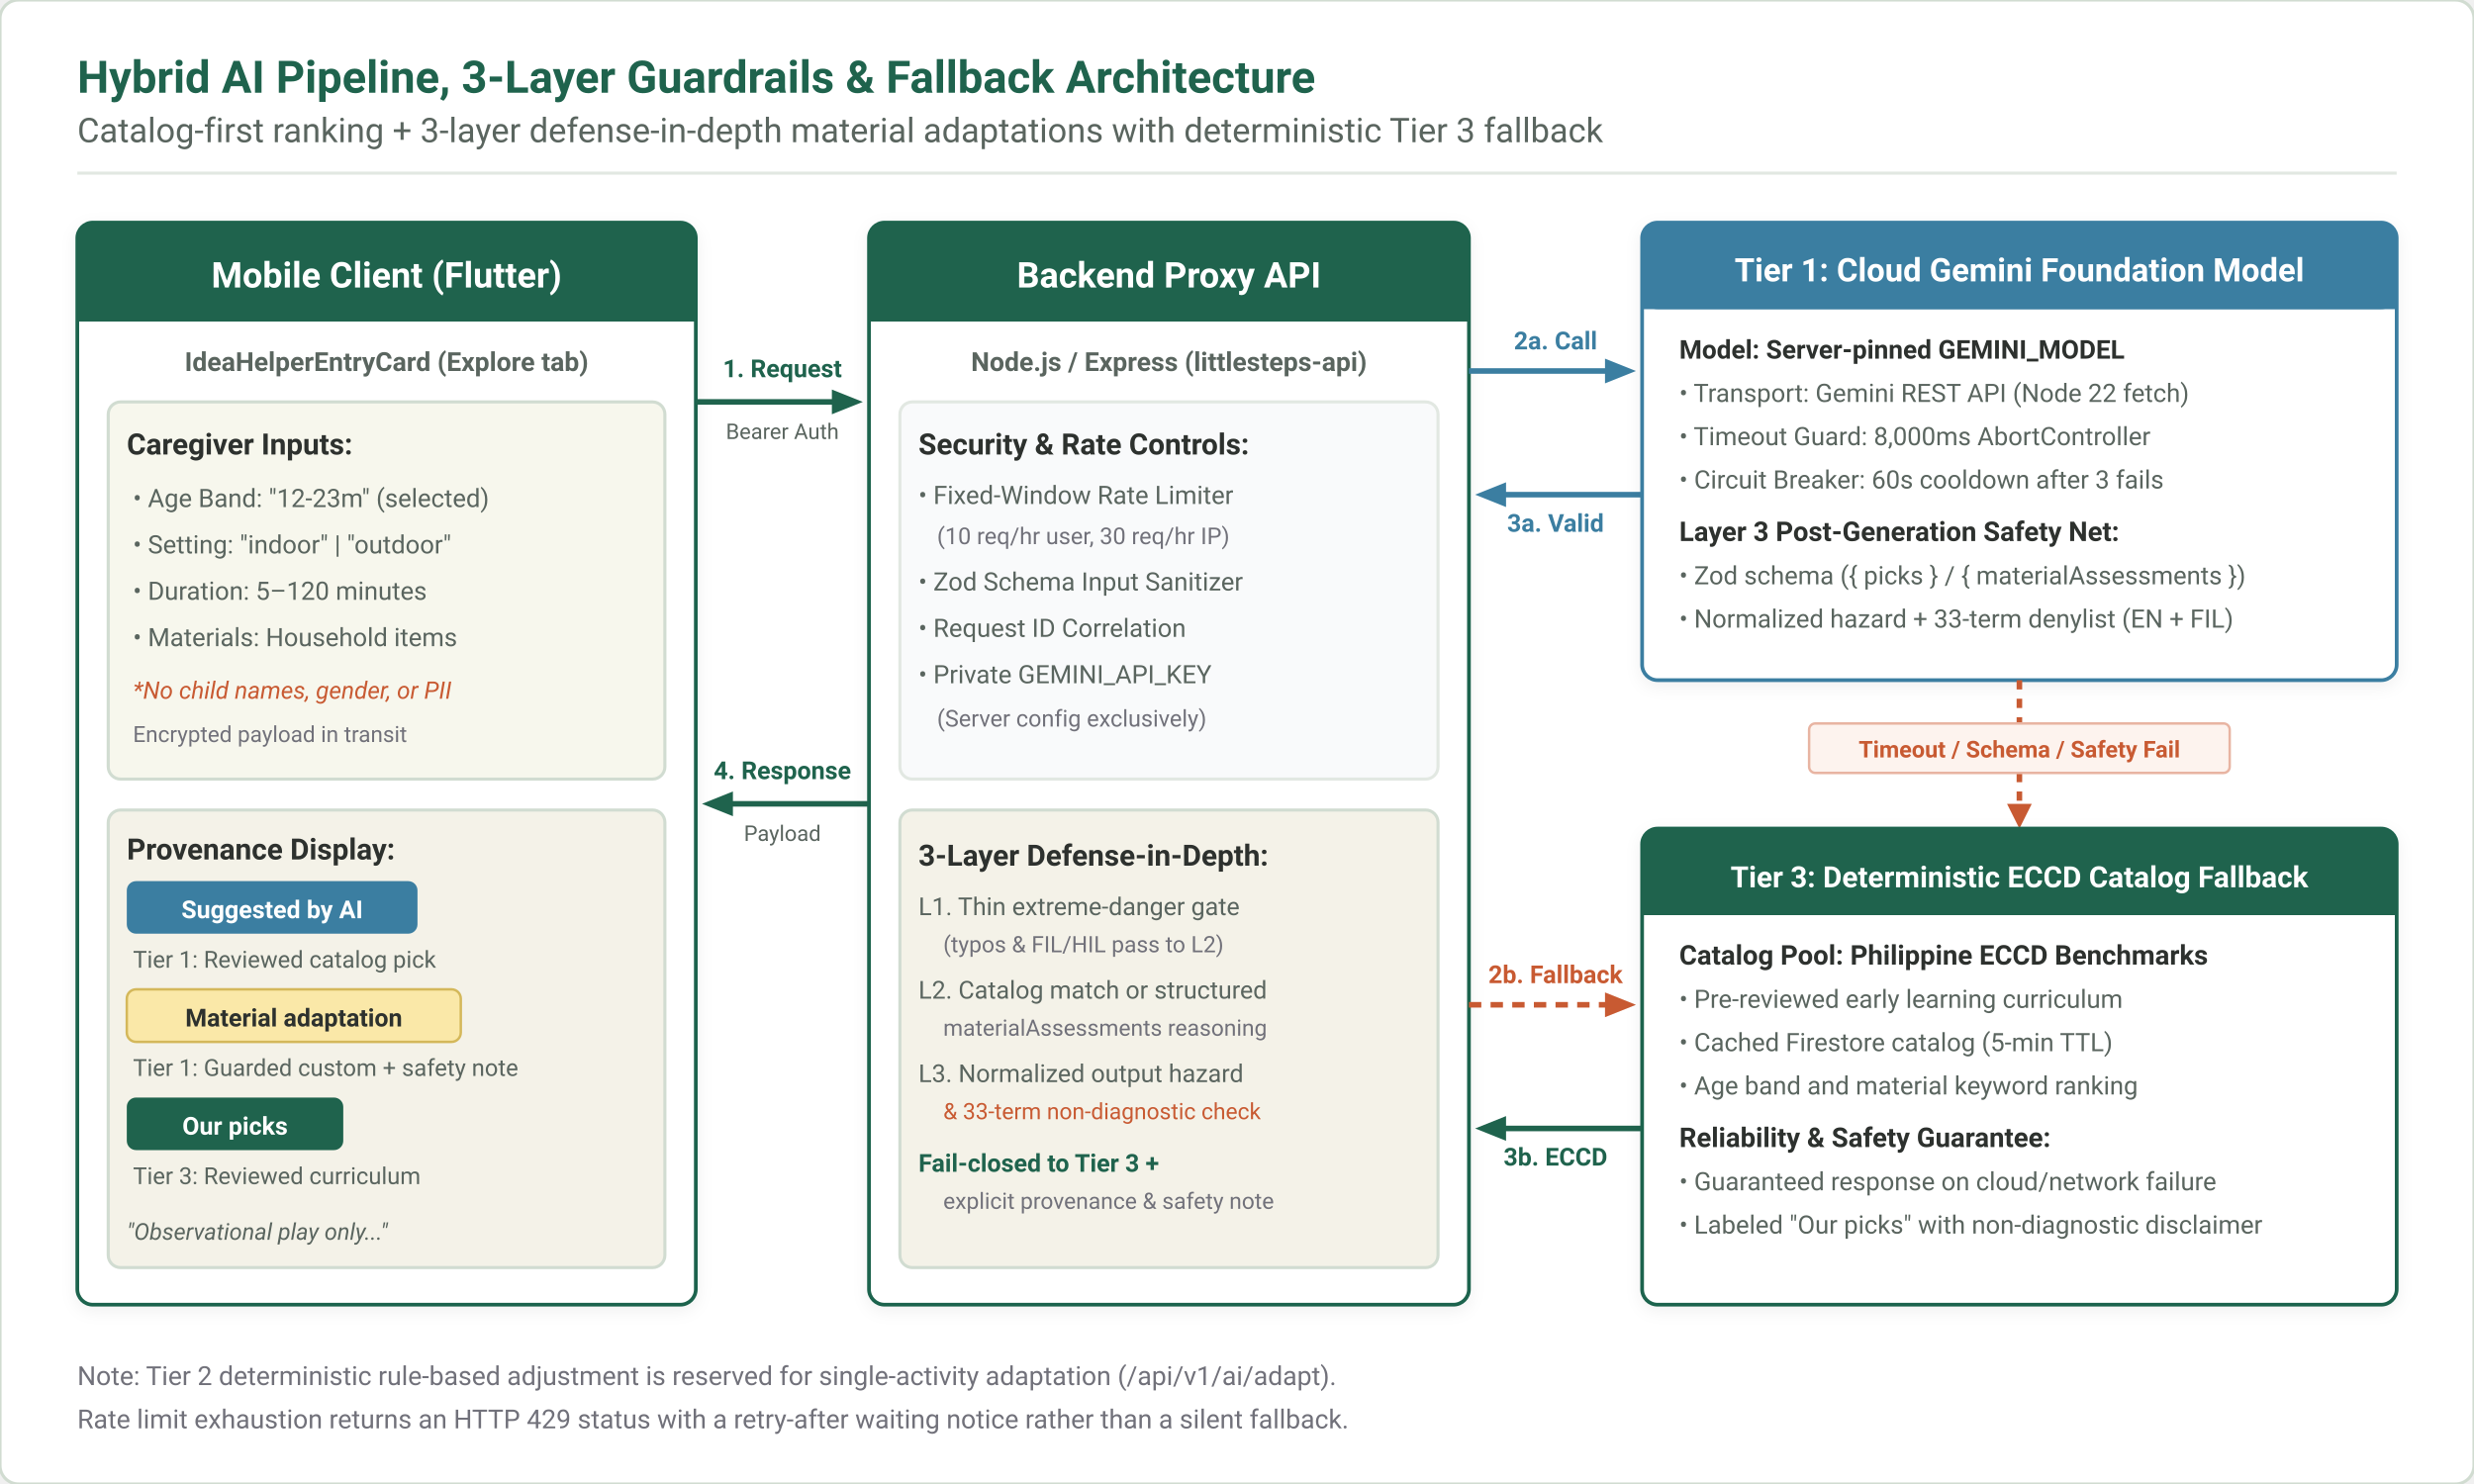
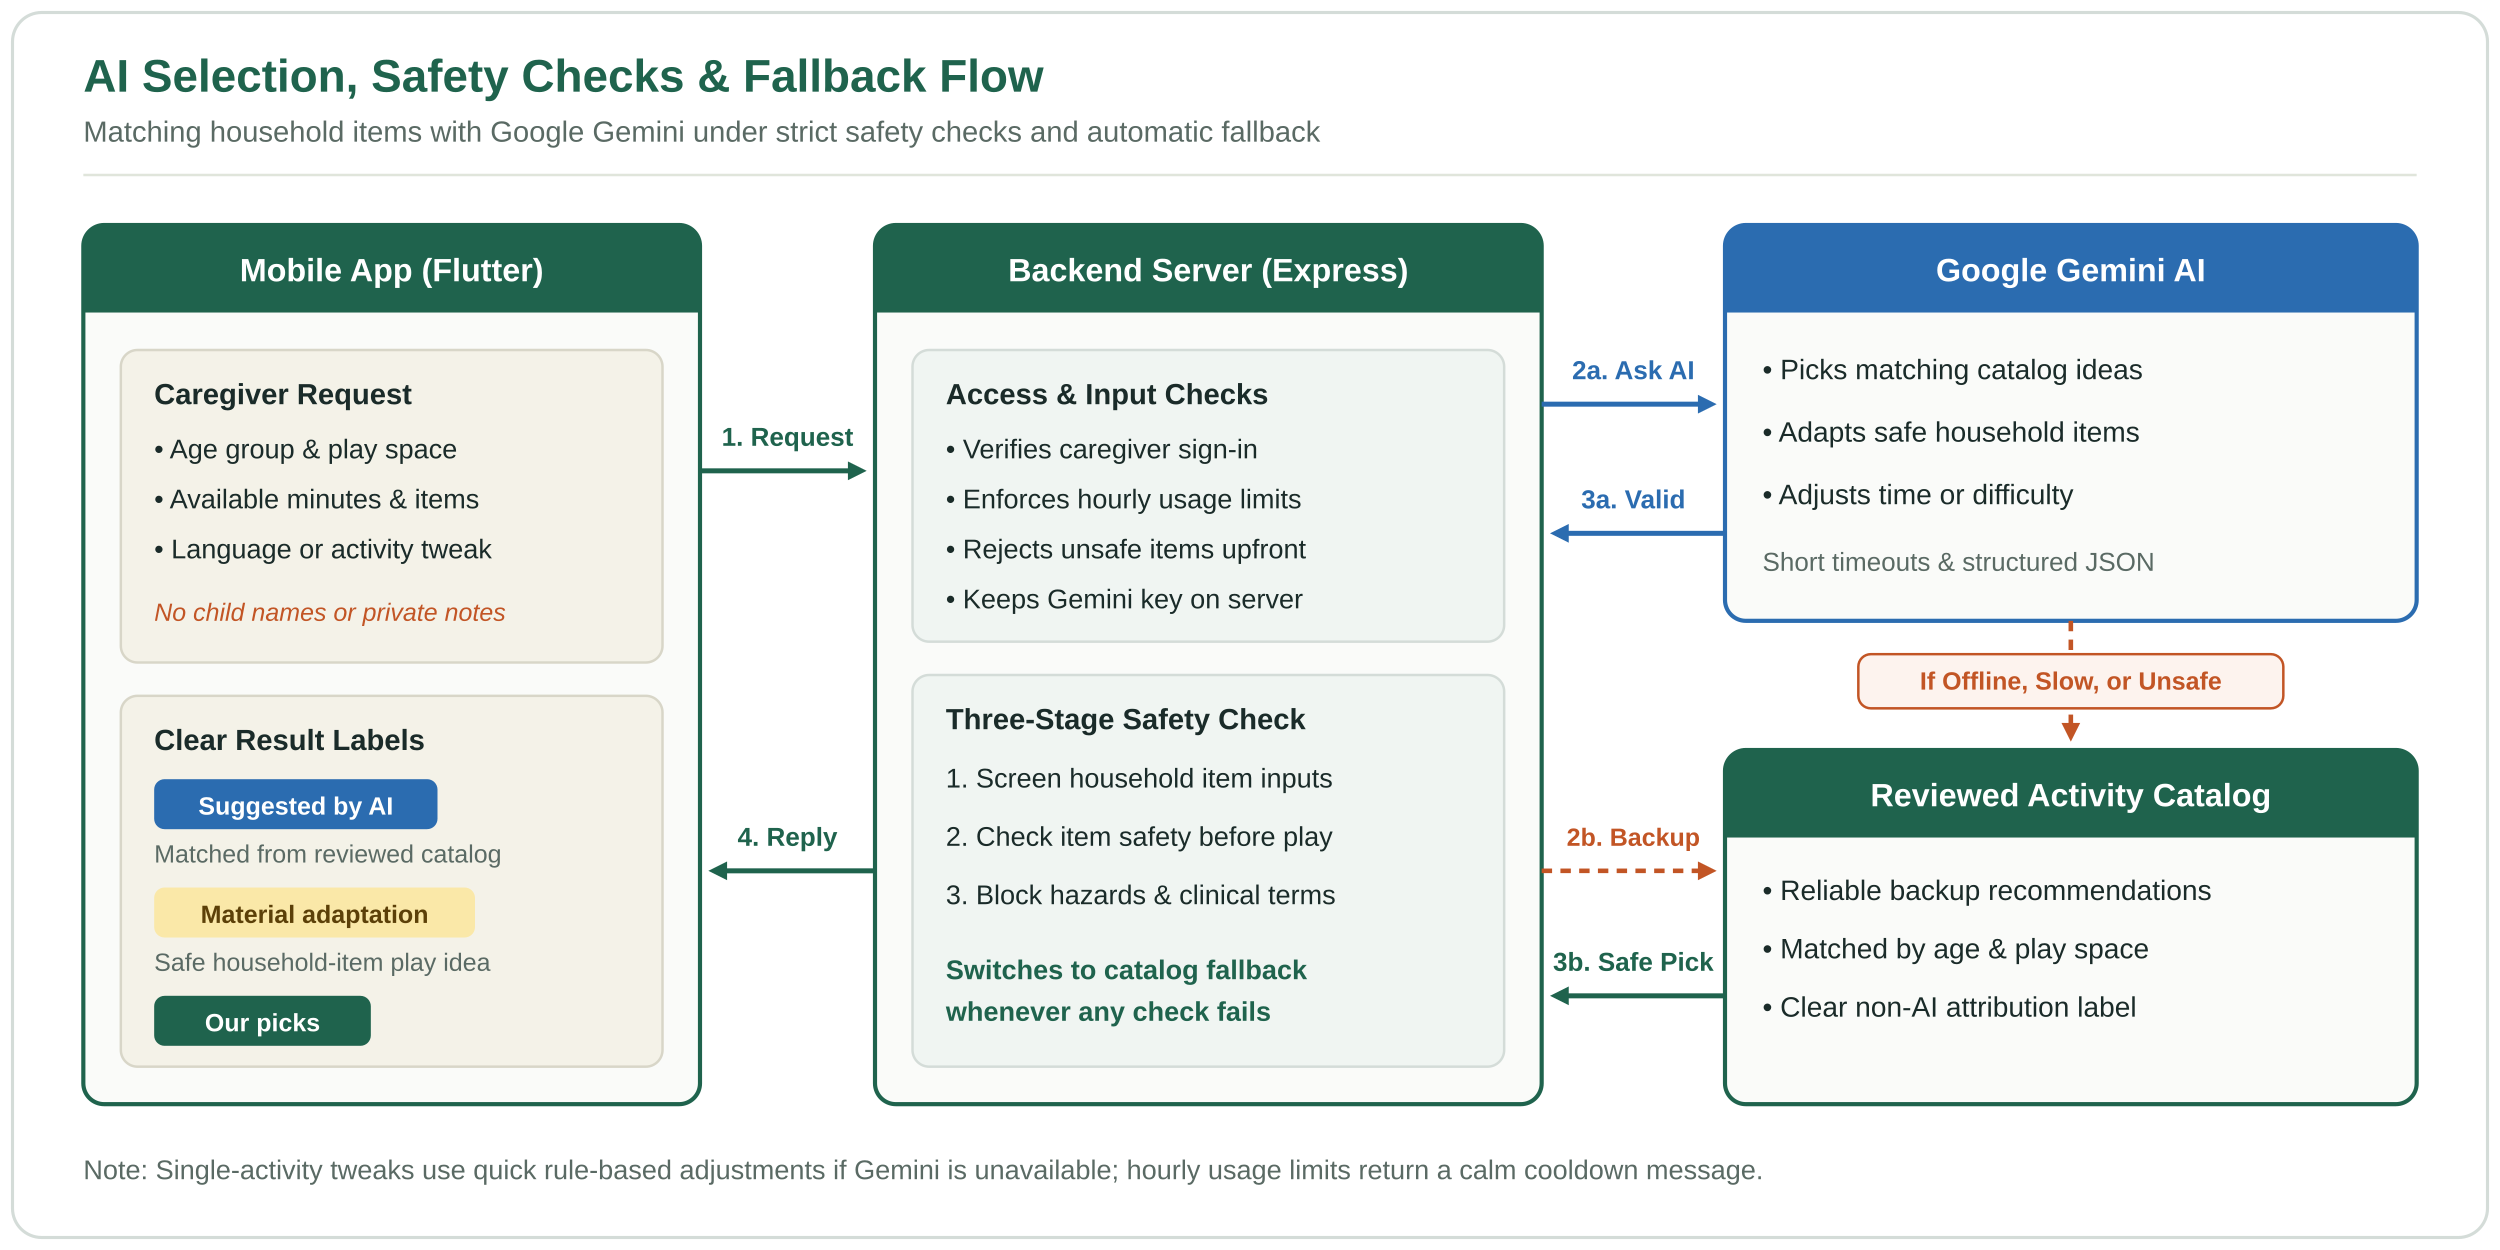
- <svg xmlns="http://www.w3.org/2000/svg" width="800" height="480" viewBox="0 0 800 480" font-family="-apple-system, BlinkMacSystemFont, &quot;Segoe UI&quot;, Roboto, &quot;Helvetica Neue&quot;, Arial, sans-serif">
+ <svg xmlns="http://www.w3.org/2000/svg" width="1200" height="600" viewBox="0 0 1200 600">
  <defs>
-     <filter id="shadow" x="-2%" y="-3%" width="104%" height="108%" filterUnits="userSpaceOnUse">
-       <feDropShadow dx="0" dy="1.5" stdDeviation="2.5" flood-color="#000000" flood-opacity="0.06" />
-     </filter>
+     <marker id="arrow-f" viewBox="0 0 10 10" refX="8.5" refY="5" markerWidth="7" markerHeight="7" orient="auto-start-reverse">
+       <path d="M 1 1.5 L 9 5 L 1 8.5 z" fill="#1F634D" />
+     </marker>
+     <marker id="arrow-b" viewBox="0 0 10 10" refX="8.5" refY="5" markerWidth="7" markerHeight="7" orient="auto-start-reverse">
+       <path d="M 1 1.5 L 9 5 L 1 8.5 z" fill="#2B6CB0" />
+     </marker>
+     <marker id="arrow-t" viewBox="0 0 10 10" refX="8.5" refY="5" markerWidth="7" markerHeight="7" orient="auto-start-reverse">
+       <path d="M 1 1.5 L 9 5 L 1 8.5 z" fill="#C25525" />
+     </marker>
  </defs>
-   <rect width="800" height="480" fill="#FFFFFF" rx="6" stroke="#D1DCD1" stroke-width="1" />
-   <text x="25" y="30" font-size="14.5" font-weight="700" fill="#1F634D">Hybrid AI Pipeline, 3-Layer Guardrails &amp; Fallback Architecture</text>
-   <text x="25" y="46" font-size="11" fill="#5A655F">Catalog-first ranking + 3-layer defense-in-depth material adaptations with deterministic Tier 3 fallback</text>
-   <line x1="25" y1="56" x2="775" y2="56" stroke="#E2E8E2" stroke-width="1" />
-   <g transform="translate(25, 72)">
-     <rect width="200" height="350" rx="5" fill="#FFFFFF" stroke="#1F634D" stroke-width="1.2" filter="url(#shadow)" />
-     <rect width="200" height="32" rx="5" fill="#1F634D" />
-     <rect y="26" width="200" height="6" fill="#1F634D" />
-     <text x="100" y="21" font-size="11.5" font-weight="700" fill="#FFFFFF" text-anchor="middle">Mobile Client (Flutter)</text>
-     <text x="100" y="48" font-size="8.5" font-weight="600" fill="#5A655F" text-anchor="middle">IdeaHelperEntryCard (Explore tab)</text>
-     <rect x="10" y="58" width="180" height="122" rx="4" fill="#F7F7ED" stroke="#D1DCD1" stroke-width="1" />
-     <text x="16" y="75" font-size="9.5" font-weight="700" fill="#2D312E">Caregiver Inputs:</text>
-     <text x="18" y="92" font-size="8.2" fill="#5A655F">• Age Band: "12-23m" (selected)</text>
-     <text x="18" y="107" font-size="8.2" fill="#5A655F">• Setting: "indoor" | "outdoor"</text>
-     <text x="18" y="122" font-size="8.2" fill="#5A655F">• Duration: 5–120 minutes</text>
-     <text x="18" y="137" font-size="8.2" fill="#5A655F">• Materials: Household items</text>
-     <text x="18" y="154" font-size="7.8" font-style="italic" fill="#C85A32">*No child names, gender, or PII</text>
-     <text x="18" y="168" font-size="7.2" fill="#71717A">Encrypted payload in transit</text>
-     <rect x="10" y="190" width="180" height="148" rx="4" fill="#F4F2E8" stroke="#D1DCD1" stroke-width="1" />
-     <text x="16" y="206" font-size="9.5" font-weight="700" fill="#2D312E">Provenance Display:</text>
-     <rect x="16" y="213" width="94" height="17" rx="3" fill="#3B7EA1" />
-     <text x="63" y="225" font-size="8" font-weight="700" fill="#FFFFFF" text-anchor="middle">Suggested by AI</text>
-     <text x="18" y="241" font-size="7.6" fill="#5A655F">Tier 1: Reviewed catalog pick</text>
-     <rect x="16" y="248" width="108" height="17" rx="3" fill="#FAE8A8" stroke="#D4B85A" stroke-width="0.8" />
-     <text x="70" y="260" font-size="8" font-weight="700" fill="#2D312E" text-anchor="middle">Material adaptation</text>
-     <text x="18" y="276" font-size="7.6" fill="#5A655F">Tier 1: Guarded custom + safety note</text>
-     <rect x="16" y="283" width="70" height="17" rx="3" fill="#1F634D" />
-     <text x="51" y="295" font-size="8" font-weight="700" fill="#FFFFFF" text-anchor="middle">Our picks</text>
-     <text x="18" y="311" font-size="7.6" fill="#5A655F">Tier 3: Reviewed curriculum</text>
-     <text x="16" y="329" font-size="7.5" font-style="italic" fill="#5A655F">"Observational play only..."</text>
-   </g>
-   <line x1="225" y1="130" x2="273" y2="130" stroke="#1F634D" stroke-width="1.8" />
-   <polygon points="269,126 279,130 269,134" fill="#1F634D" />
-   <text x="253" y="122" font-size="8" font-weight="700" fill="#1F634D" text-anchor="middle">1. Request</text>
-   <text x="253" y="142" font-size="7" fill="#5A655F" text-anchor="middle">Bearer Auth</text>
-   <line x1="281" y1="260" x2="233" y2="260" stroke="#1F634D" stroke-width="1.8" />
-   <polygon points="237,256 227,260 237,264" fill="#1F634D" />
-   <text x="253" y="252" font-size="8" font-weight="700" fill="#1F634D" text-anchor="middle">4. Response</text>
-   <text x="253" y="272" font-size="7" fill="#5A655F" text-anchor="middle">Payload</text>
-   <g transform="translate(281, 72)">
-     <rect width="194" height="350" rx="5" fill="#FFFFFF" stroke="#1F634D" stroke-width="1.2" filter="url(#shadow)" />
-     <rect width="194" height="32" rx="5" fill="#1F634D" />
-     <rect y="26" width="194" height="6" fill="#1F634D" />
-     <text x="97" y="21" font-size="11.5" font-weight="700" fill="#FFFFFF" text-anchor="middle">Backend Proxy API</text>
-     <text x="97" y="48" font-size="8.5" font-weight="600" fill="#5A655F" text-anchor="middle">Node.js / Express (littlesteps-api)</text>
-     <rect x="10" y="58" width="174" height="122" rx="4" fill="#F9FAFB" stroke="#E2E8E2" stroke-width="1" />
-     <text x="16" y="75" font-size="9.5" font-weight="700" fill="#2D312E">Security &amp; Rate Controls:</text>
-     <text x="16" y="91" font-size="8.2" fill="#5A655F">• Fixed-Window Rate Limiter</text>
-     <text x="22" y="104" font-size="7.5" fill="#71717A">(10 req/hr user, 30 req/hr IP)</text>
-     <text x="16" y="119" font-size="8.2" fill="#5A655F">• Zod Schema Input Sanitizer</text>
-     <text x="16" y="134" font-size="8.2" fill="#5A655F">• Request ID Correlation</text>
-     <text x="16" y="149" font-size="8.2" fill="#5A655F">• Private GEMINI_API_KEY</text>
-     <text x="22" y="163" font-size="7.5" fill="#71717A">(Server config exclusively)</text>
-     <rect x="10" y="190" width="174" height="148" rx="4" fill="#F4F2E8" stroke="#D1DCD1" stroke-width="1" />
-     <text x="16" y="208" font-size="9.5" font-weight="700" fill="#2D312E">3-Layer Defense-in-Depth:</text>
-     <text x="16" y="224" font-size="8" fill="#5A655F">L1. Thin extreme-danger gate</text>
-     <text x="24" y="236" font-size="7.3" fill="#71717A">(typos &amp; FIL/HIL pass to L2)</text>
-     <text x="16" y="251" font-size="8" fill="#5A655F">L2. Catalog match or structured</text>
-     <text x="24" y="263" font-size="7.3" fill="#71717A">materialAssessments reasoning</text>
-     <text x="16" y="278" font-size="8" fill="#5A655F">L3. Normalized output hazard</text>
-     <text x="24" y="290" font-size="7.3" fill="#C85A32">&amp; 33-term non-diagnostic check</text>
-     <text x="16" y="307" font-size="8" font-weight="600" fill="#1F634D">Fail-closed to Tier 3 +</text>
-     <text x="24" y="319" font-size="7.3" fill="#71717A">explicit provenance &amp; safety note</text>
-   </g>
-   <line x1="475" y1="120" x2="523" y2="120" stroke="#3B7EA1" stroke-width="1.8" />
-   <polygon points="519,116 529,120 519,124" fill="#3B7EA1" />
-   <text x="503" y="113" font-size="8" font-weight="700" fill="#3B7EA1" text-anchor="middle">2a. Call</text>
-   <line x1="531" y1="160" x2="483" y2="160" stroke="#3B7EA1" stroke-width="1.8" />
-   <polygon points="487,156 477,160 487,164" fill="#3B7EA1" />
-   <text x="503" y="172" font-size="8" font-weight="700" fill="#3B7EA1" text-anchor="middle">3a. Valid</text>
-   <g transform="translate(531, 72)">
-     <rect width="244" height="148" rx="5" fill="#FFFFFF" stroke="#3B7EA1" stroke-width="1.2" filter="url(#shadow)" />
-     <rect width="244" height="28" rx="5" fill="#3B7EA1" />
-     <rect y="22" width="244" height="6" fill="#3B7EA1" />
-     <text x="122" y="19" font-size="10.5" font-weight="700" fill="#FFFFFF" text-anchor="middle">Tier 1: Cloud Gemini Foundation Model</text>
-     <text x="12" y="44" font-size="8.4" font-weight="700" fill="#2D312E">Model: Server-pinned GEMINI_MODEL</text>
-     <text x="12" y="58" font-size="8.2" fill="#5A655F">• Transport: Gemini REST API (Node 22 fetch)</text>
-     <text x="12" y="72" font-size="8.2" fill="#5A655F">• Timeout Guard: 8,000ms AbortController</text>
-     <text x="12" y="86" font-size="8.2" fill="#5A655F">• Circuit Breaker: 60s cooldown after 3 fails</text>
-     <text x="12" y="103" font-size="8.8" font-weight="700" fill="#2D312E">Layer 3 Post-Generation Safety Net:</text>
-     <text x="12" y="117" font-size="8.2" fill="#5A655F">• Zod schema ({ picks } / { materialAssessments })</text>
-     <text x="12" y="131" font-size="8.2" fill="#5A655F">• Normalized hazard + 33-term denylist (EN + FIL)</text>
-   </g>
-   <line x1="653" y1="220" x2="653" y2="264" stroke="#C85A32" stroke-width="1.8" stroke-dasharray="3 3" />
-   <polygon points="649,260 653,268 657,260" fill="#C85A32" />
-   <rect x="585" y="234" width="136" height="16" rx="2" fill="#FDF3EE" stroke="#E8B4A2" stroke-width="0.8" />
-   <text x="653" y="245" font-size="7.5" font-weight="600" fill="#C85A32" text-anchor="middle">Timeout / Schema / Safety Fail</text>
-   <line x1="475" y1="325" x2="523" y2="325" stroke="#C85A32" stroke-width="1.8" stroke-dasharray="4 3" />
-   <polygon points="519,321 529,325 519,329" fill="#C85A32" />
-   <text x="503" y="318" font-size="8" font-weight="700" fill="#C85A32" text-anchor="middle">2b. Fallback</text>
-   <line x1="531" y1="365" x2="483" y2="365" stroke="#1F634D" stroke-width="1.8" />
-   <polygon points="487,361 477,365 487,369" fill="#1F634D" />
-   <text x="503" y="377" font-size="8" font-weight="700" fill="#1F634D" text-anchor="middle">3b. ECCD</text>
-   <g transform="translate(531, 268)">
-     <rect width="244" height="154" rx="5" fill="#FFFFFF" stroke="#1F634D" stroke-width="1.2" filter="url(#shadow)" />
-     <rect width="244" height="28" rx="5" fill="#1F634D" />
-     <rect y="22" width="244" height="6" fill="#1F634D" />
-     <text x="122" y="19" font-size="9.5" font-weight="700" fill="#FFFFFF" text-anchor="middle">Tier 3: Deterministic ECCD Catalog Fallback</text>
-     <text x="12" y="44" font-size="8.8" font-weight="700" fill="#2D312E">Catalog Pool: Philippine ECCD Benchmarks</text>
-     <text x="12" y="58" font-size="8.2" fill="#5A655F">• Pre-reviewed early learning curriculum</text>
-     <text x="12" y="72" font-size="8.2" fill="#5A655F">• Cached Firestore catalog (5-min TTL)</text>
-     <text x="12" y="86" font-size="8.2" fill="#5A655F">• Age band and material keyword ranking</text>
-     <text x="12" y="103" font-size="8.8" font-weight="700" fill="#2D312E">Reliability &amp; Safety Guarantee:</text>
-     <text x="12" y="117" font-size="8.2" fill="#5A655F">• Guaranteed response on cloud/network failure</text>
-     <text x="12" y="131" font-size="8.2" fill="#5A655F">• Labeled "Our picks" with non-diagnostic disclaimer</text>
-   </g>
-   <text x="25" y="448" font-size="8.5" fill="#71717A">Note: Tier 2 deterministic rule-based adjustment is reserved for single-activity adaptation (/api/v1/ai/adapt).</text>
-   <text x="25" y="462" font-size="8.5" fill="#71717A">Rate limit exhaustion returns an HTTP 429 status with a retry-after waiting notice rather than a silent fallback.</text>
+   <rect width="1200" height="600" fill="#FFFFFF" />
+   <rect x="6" y="6" width="1188" height="588" rx="14" fill="#FFFFFF" stroke="#D4DCD8" stroke-width="1.5" />
+   <text x="40" y="44" font-family="Arial, Liberation Sans, sans-serif" font-size="22" font-weight="700" fill="#1F634D">AI Selection, Safety Checks &amp; Fallback Flow</text>
+   <text x="40" y="68" font-family="Arial, Liberation Sans, sans-serif" font-size="14" fill="#5A6A64">Matching household items with Google Gemini under strict safety checks and automatic fallback</text>
+   <line x1="40" y1="84" x2="1160" y2="84" stroke="#E0E5DB" stroke-width="1.2" />
+   <rect x="40" y="108" width="296" height="422" rx="10" fill="#FAFBF9" stroke="#1F634D" stroke-width="2" />
+   <path d="M 50 108 H 326 Q 336 108 336 118 V 150 H 40 V 118 Q 40 108 50 108 Z" fill="#1F634D" />
+   <text x="188" y="135" font-family="Arial, Liberation Sans, sans-serif" font-size="15.5" font-weight="700" fill="#FFFFFF" text-anchor="middle">Mobile App (Flutter)</text>
+   <rect x="58" y="168" width="260" height="150" rx="8" fill="#F4F2E8" stroke="#D8D6C8" stroke-width="1.2" />
+   <text x="74" y="194" font-family="Arial, Liberation Sans, sans-serif" font-size="14" font-weight="700" fill="#1A2B29">Caregiver Request</text>
+   <text x="74" y="220" font-family="Arial, Liberation Sans, sans-serif" font-size="13" fill="#1A2B29">• Age group &amp; play space</text>
+   <text x="74" y="244" font-family="Arial, Liberation Sans, sans-serif" font-size="13" fill="#1A2B29">• Available minutes &amp; items</text>
+   <text x="74" y="268" font-family="Arial, Liberation Sans, sans-serif" font-size="13" fill="#1A2B29">• Language or activity tweak</text>
+   <text x="74" y="298" font-family="Arial, Liberation Sans, sans-serif" font-size="12" font-style="italic" fill="#C25525">No child names or private notes</text>
+   <rect x="58" y="334" width="260" height="178" rx="8" fill="#F4F2E8" stroke="#D8D6C8" stroke-width="1.2" />
+   <text x="74" y="360" font-family="Arial, Liberation Sans, sans-serif" font-size="14" font-weight="700" fill="#1A2B29">Clear Result Labels</text>
+   <rect x="74" y="374" width="136" height="24" rx="5" fill="#2B6CB0" />
+   <text x="142" y="391" font-family="Arial, Liberation Sans, sans-serif" font-size="12" font-weight="700" fill="#FFFFFF" text-anchor="middle">Suggested by AI</text>
+   <text x="74" y="414" font-family="Arial, Liberation Sans, sans-serif" font-size="12" fill="#5A6A64">Matched from reviewed catalog</text>
+   <rect x="74" y="426" width="154" height="24" rx="5" fill="#FAE8A8" />
+   <text x="151" y="443" font-family="Arial, Liberation Sans, sans-serif" font-size="12" font-weight="700" fill="#5C4008" text-anchor="middle">Material adaptation</text>
+   <text x="74" y="466" font-family="Arial, Liberation Sans, sans-serif" font-size="12" fill="#5A6A64">Safe household-item play idea</text>
+   <rect x="74" y="478" width="104" height="24" rx="5" fill="#1F634D" />
+   <text x="126" y="495" font-family="Arial, Liberation Sans, sans-serif" font-size="12" font-weight="700" fill="#FFFFFF" text-anchor="middle">Our picks</text>
+   <line x1="336" y1="226" x2="410.0" y2="226.0" stroke="#1F634D" stroke-width="2.4" />
+   <polygon points="416.0,226.0 407.0,230.5 407.0,221.5" fill="#1F634D" />
+   <text x="378" y="214" font-family="Arial, Liberation Sans, sans-serif" font-size="12.5" font-weight="700" fill="#1F634D" text-anchor="middle">1. Request</text>
+   <line x1="420" y1="418" x2="346.0" y2="418.0" stroke="#1F634D" stroke-width="2.4" />
+   <polygon points="340.0,418.0 349.0,413.5 349.0,422.5" fill="#1F634D" />
+   <text x="378" y="406" font-family="Arial, Liberation Sans, sans-serif" font-size="12.5" font-weight="700" fill="#1F634D" text-anchor="middle">4. Reply</text>
+   <rect x="420" y="108" width="320" height="422" rx="10" fill="#FAFBF9" stroke="#1F634D" stroke-width="2" />
+   <path d="M 430 108 H 730 Q 740 108 740 118 V 150 H 420 V 118 Q 420 108 430 108 Z" fill="#1F634D" />
+   <text x="580" y="135" font-family="Arial, Liberation Sans, sans-serif" font-size="15.5" font-weight="700" fill="#FFFFFF" text-anchor="middle">Backend Server (Express)</text>
+   <rect x="438" y="168" width="284" height="140" rx="8" fill="#F0F5F2" stroke="#D4DCD8" stroke-width="1.2" />
+   <text x="454" y="194" font-family="Arial, Liberation Sans, sans-serif" font-size="14" font-weight="700" fill="#1A2B29">Access &amp; Input Checks</text>
+   <text x="454" y="220" font-family="Arial, Liberation Sans, sans-serif" font-size="13" fill="#1A2B29">• Verifies caregiver sign-in</text>
+   <text x="454" y="244" font-family="Arial, Liberation Sans, sans-serif" font-size="13" fill="#1A2B29">• Enforces hourly usage limits</text>
+   <text x="454" y="268" font-family="Arial, Liberation Sans, sans-serif" font-size="13" fill="#1A2B29">• Rejects unsafe items upfront</text>
+   <text x="454" y="292" font-family="Arial, Liberation Sans, sans-serif" font-size="13" fill="#1A2B29">• Keeps Gemini key on server</text>
+   <rect x="438" y="324" width="284" height="188" rx="8" fill="#F0F5F2" stroke="#D4DCD8" stroke-width="1.2" />
+   <text x="454" y="350" font-family="Arial, Liberation Sans, sans-serif" font-size="14" font-weight="700" fill="#1A2B29">Three-Stage Safety Check</text>
+   <text x="454" y="378" font-family="Arial, Liberation Sans, sans-serif" font-size="13" fill="#1A2B29">1. Screen household item inputs</text>
+   <text x="454" y="406" font-family="Arial, Liberation Sans, sans-serif" font-size="13" fill="#1A2B29">2. Check item safety before play</text>
+   <text x="454" y="434" font-family="Arial, Liberation Sans, sans-serif" font-size="13" fill="#1A2B29">3. Block hazards &amp; clinical terms</text>
+   <text x="454" y="470" font-family="Arial, Liberation Sans, sans-serif" font-size="13" font-weight="700" fill="#1F634D">Switches to catalog fallback</text>
+   <text x="454" y="490" font-family="Arial, Liberation Sans, sans-serif" font-size="13" font-weight="700" fill="#1F634D">whenever any check fails</text>
+   <line x1="740" y1="194" x2="818.0" y2="194.0" stroke="#2B6CB0" stroke-width="2.4" />
+   <polygon points="824.0,194.0 815.0,198.5 815.0,189.5" fill="#2B6CB0" />
+   <text x="784" y="182" font-family="Arial, Liberation Sans, sans-serif" font-size="12.5" font-weight="700" fill="#2B6CB0" text-anchor="middle">2a. Ask AI</text>
+   <line x1="828" y1="256" x2="750.0" y2="256.0" stroke="#2B6CB0" stroke-width="2.4" />
+   <polygon points="744.0,256.0 753.0,251.5 753.0,260.5" fill="#2B6CB0" />
+   <text x="784" y="244" font-family="Arial, Liberation Sans, sans-serif" font-size="12.5" font-weight="700" fill="#2B6CB0" text-anchor="middle">3a. Valid</text>
+   <rect x="828" y="108" width="332" height="190" rx="10" fill="#FAFBF9" stroke="#2B6CB0" stroke-width="2" />
+   <path d="M 838 108 H 1150 Q 1160 108 1160 118 V 150 H 828 V 118 Q 828 108 838 108 Z" fill="#2B6CB0" />
+   <text x="994" y="135" font-family="Arial, Liberation Sans, sans-serif" font-size="15.5" font-weight="700" fill="#FFFFFF" text-anchor="middle">Google Gemini AI</text>
+   <text x="846" y="182" font-family="Arial, Liberation Sans, sans-serif" font-size="13.5" fill="#1A2B29">• Picks matching catalog ideas</text>
+   <text x="846" y="212" font-family="Arial, Liberation Sans, sans-serif" font-size="13.5" fill="#1A2B29">• Adapts safe household items</text>
+   <text x="846" y="242" font-family="Arial, Liberation Sans, sans-serif" font-size="13.5" fill="#1A2B29">• Adjusts time or difficulty</text>
+   <text x="846" y="274" font-family="Arial, Liberation Sans, sans-serif" font-size="12.5" fill="#5A6A64">Short timeouts &amp; structured JSON</text>
+   <line x1="994" y1="298" x2="994.0" y2="350.0" stroke="#C25525" stroke-width="2.2" stroke-dasharray="5 4" />
+   <polygon points="994.0,356.0 989.5,347.0 998.5,347.0" fill="#C25525" />
+   <rect x="892" y="314" width="204" height="26" rx="6" fill="#FDF3EE" stroke="#C25525" stroke-width="1.2" />
+   <text x="994" y="331" font-family="Arial, Liberation Sans, sans-serif" font-size="12" font-weight="700" fill="#C25525" text-anchor="middle">If Offline, Slow, or Unsafe</text>
+   <line x1="740" y1="418" x2="818.0" y2="418.0" stroke="#C25525" stroke-width="2.2" stroke-dasharray="5 4" />
+   <polygon points="824.0,418.0 815.0,422.5 815.0,413.5" fill="#C25525" />
+   <text x="784" y="406" font-family="Arial, Liberation Sans, sans-serif" font-size="12" font-weight="700" fill="#C25525" text-anchor="middle">2b. Backup</text>
+   <line x1="828" y1="478" x2="750.0" y2="478.0" stroke="#1F634D" stroke-width="2.4" />
+   <polygon points="744.0,478.0 753.0,473.5 753.0,482.5" fill="#1F634D" />
+   <text x="784" y="466" font-family="Arial, Liberation Sans, sans-serif" font-size="12.5" font-weight="700" fill="#1F634D" text-anchor="middle">3b. Safe Pick</text>
+   <rect x="828" y="360" width="332" height="170" rx="10" fill="#FAFBF9" stroke="#1F634D" stroke-width="2" />
+   <path d="M 838 360 H 1150 Q 1160 360 1160 370 V 402 H 828 V 370 Q 828 360 838 360 Z" fill="#1F634D" />
+   <text x="994" y="387" font-family="Arial, Liberation Sans, sans-serif" font-size="15.5" font-weight="700" fill="#FFFFFF" text-anchor="middle">Reviewed Activity Catalog</text>
+   <text x="846" y="432" font-family="Arial, Liberation Sans, sans-serif" font-size="13.5" fill="#1A2B29">• Reliable backup recommendations</text>
+   <text x="846" y="460" font-family="Arial, Liberation Sans, sans-serif" font-size="13.5" fill="#1A2B29">• Matched by age &amp; play space</text>
+   <text x="846" y="488" font-family="Arial, Liberation Sans, sans-serif" font-size="13.5" fill="#1A2B29">• Clear non-AI attribution label</text>
+   <text x="40" y="566" font-family="Arial, Liberation Sans, sans-serif" font-size="13" fill="#5A6A64">Note: Single-activity tweaks use quick rule-based adjustments if Gemini is unavailable; hourly usage limits return a calm cooldown message.</text>
</svg>
